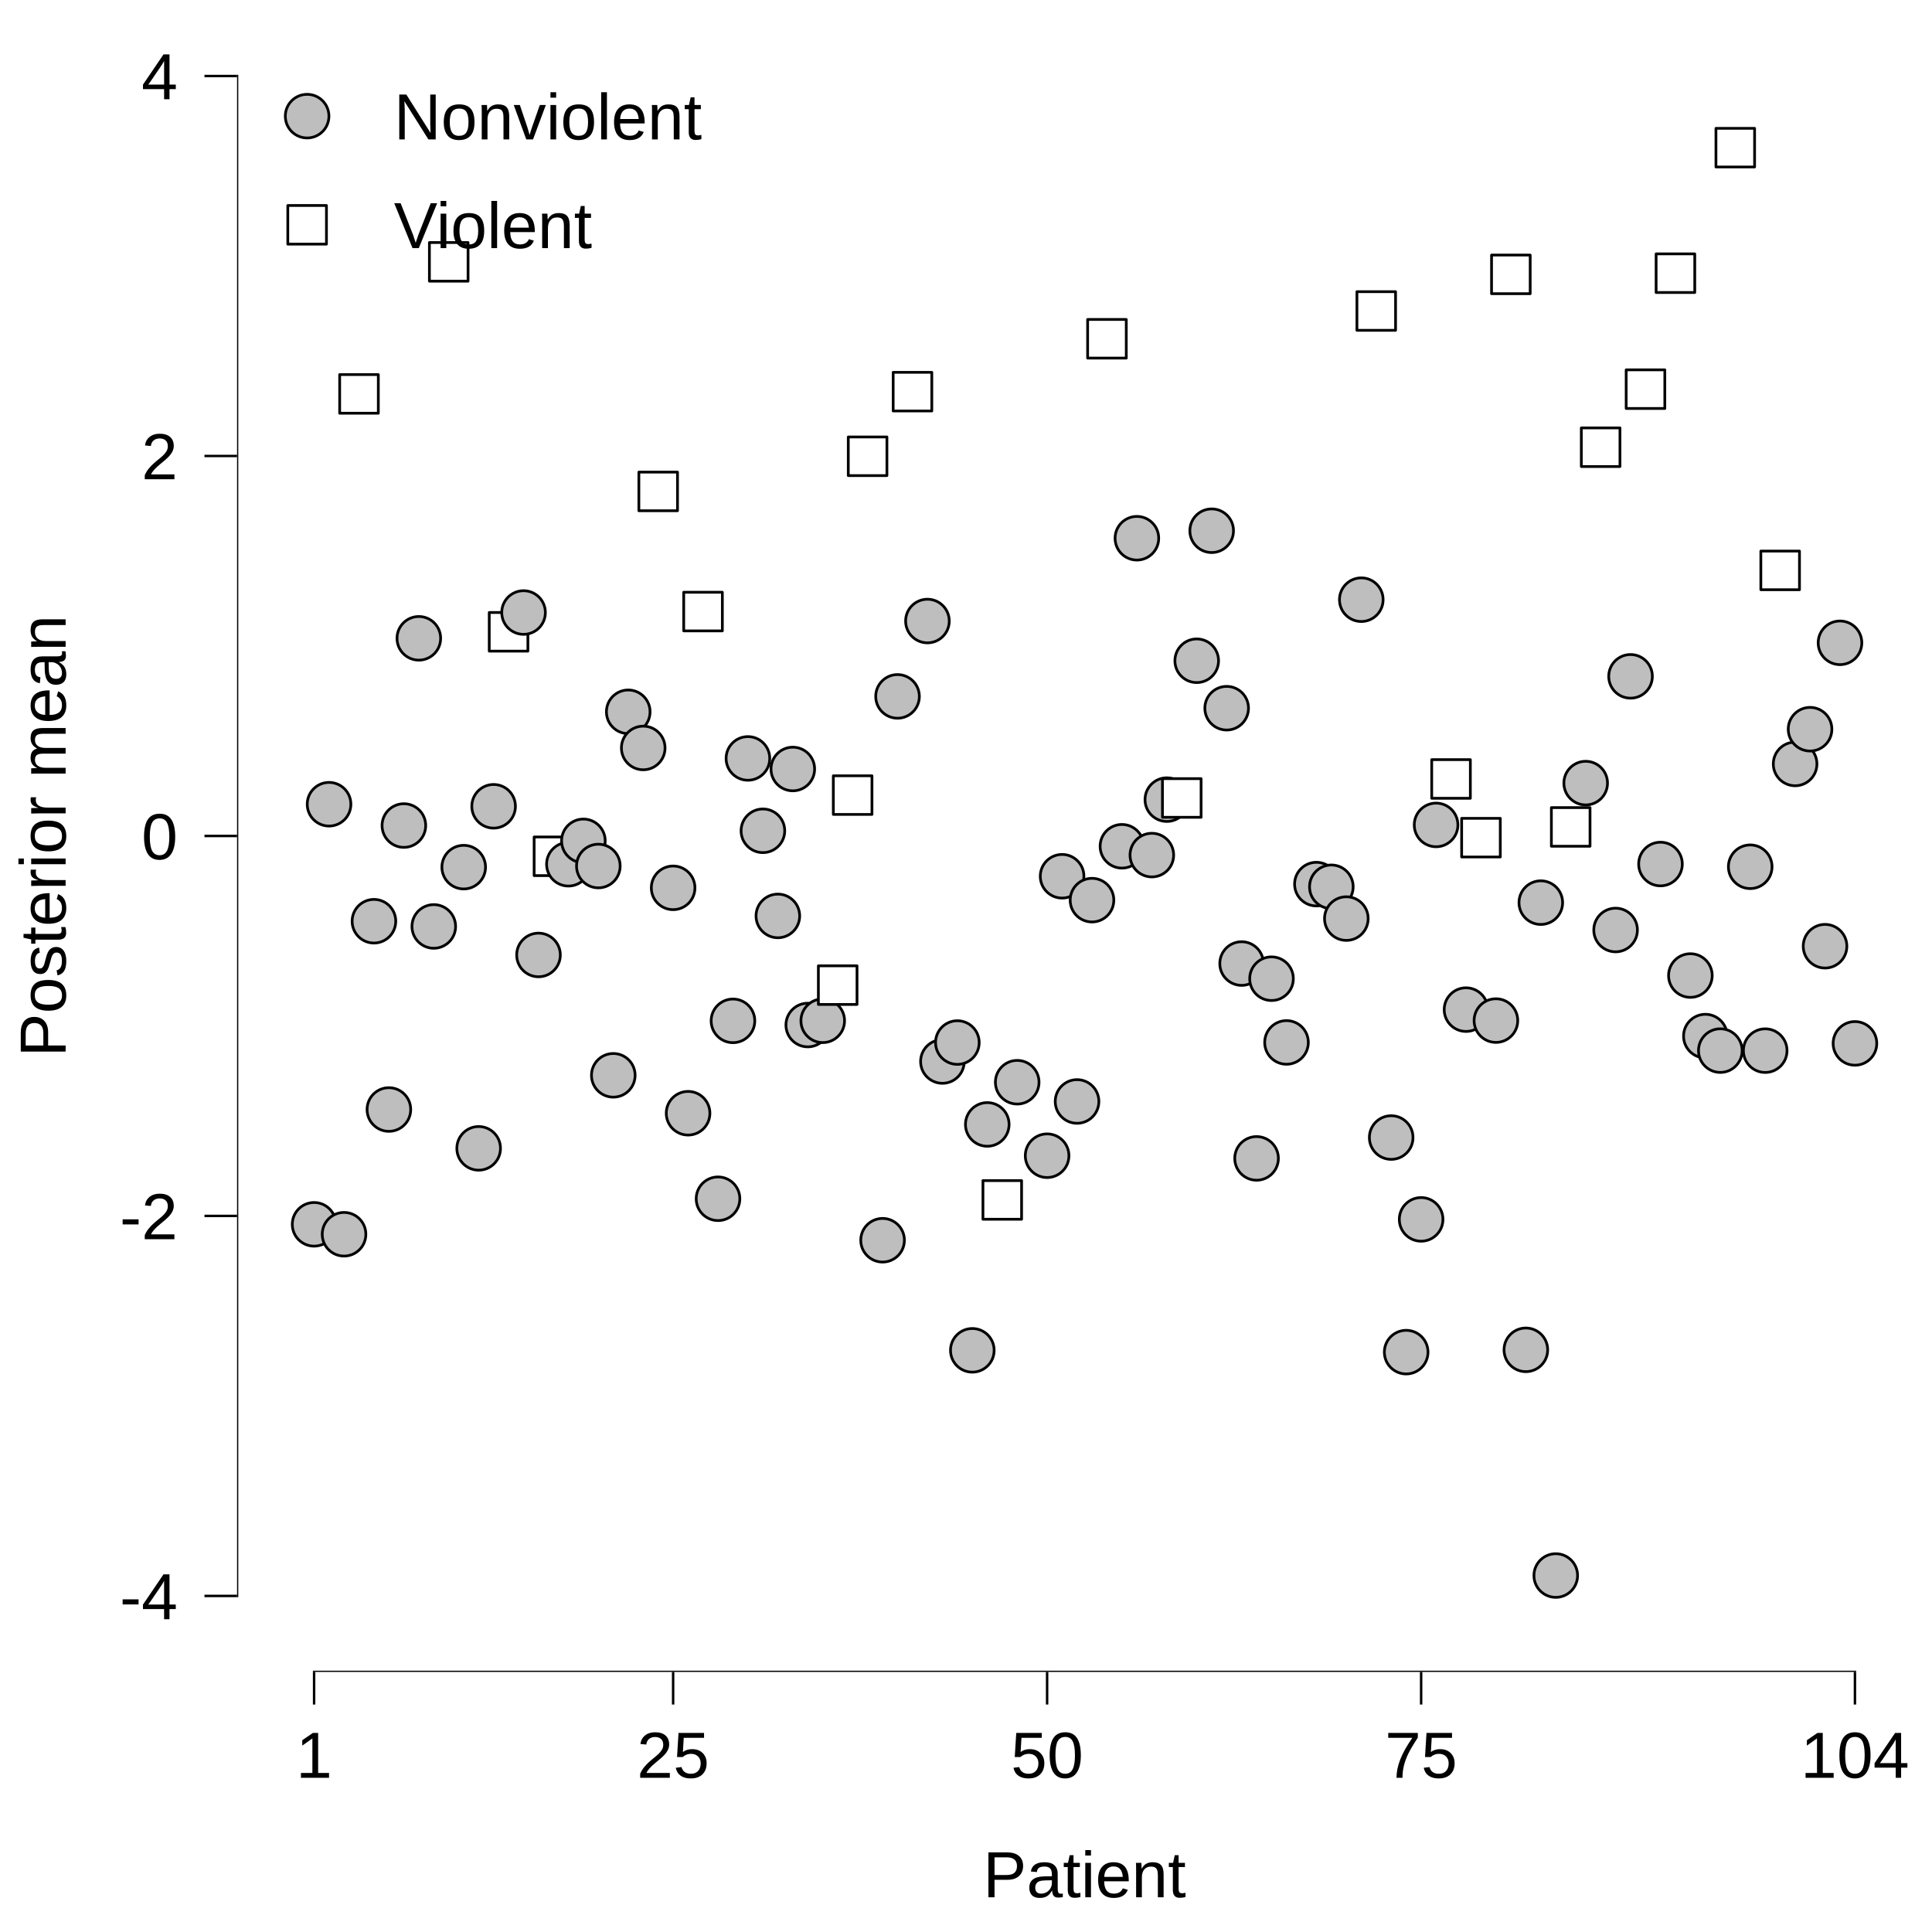
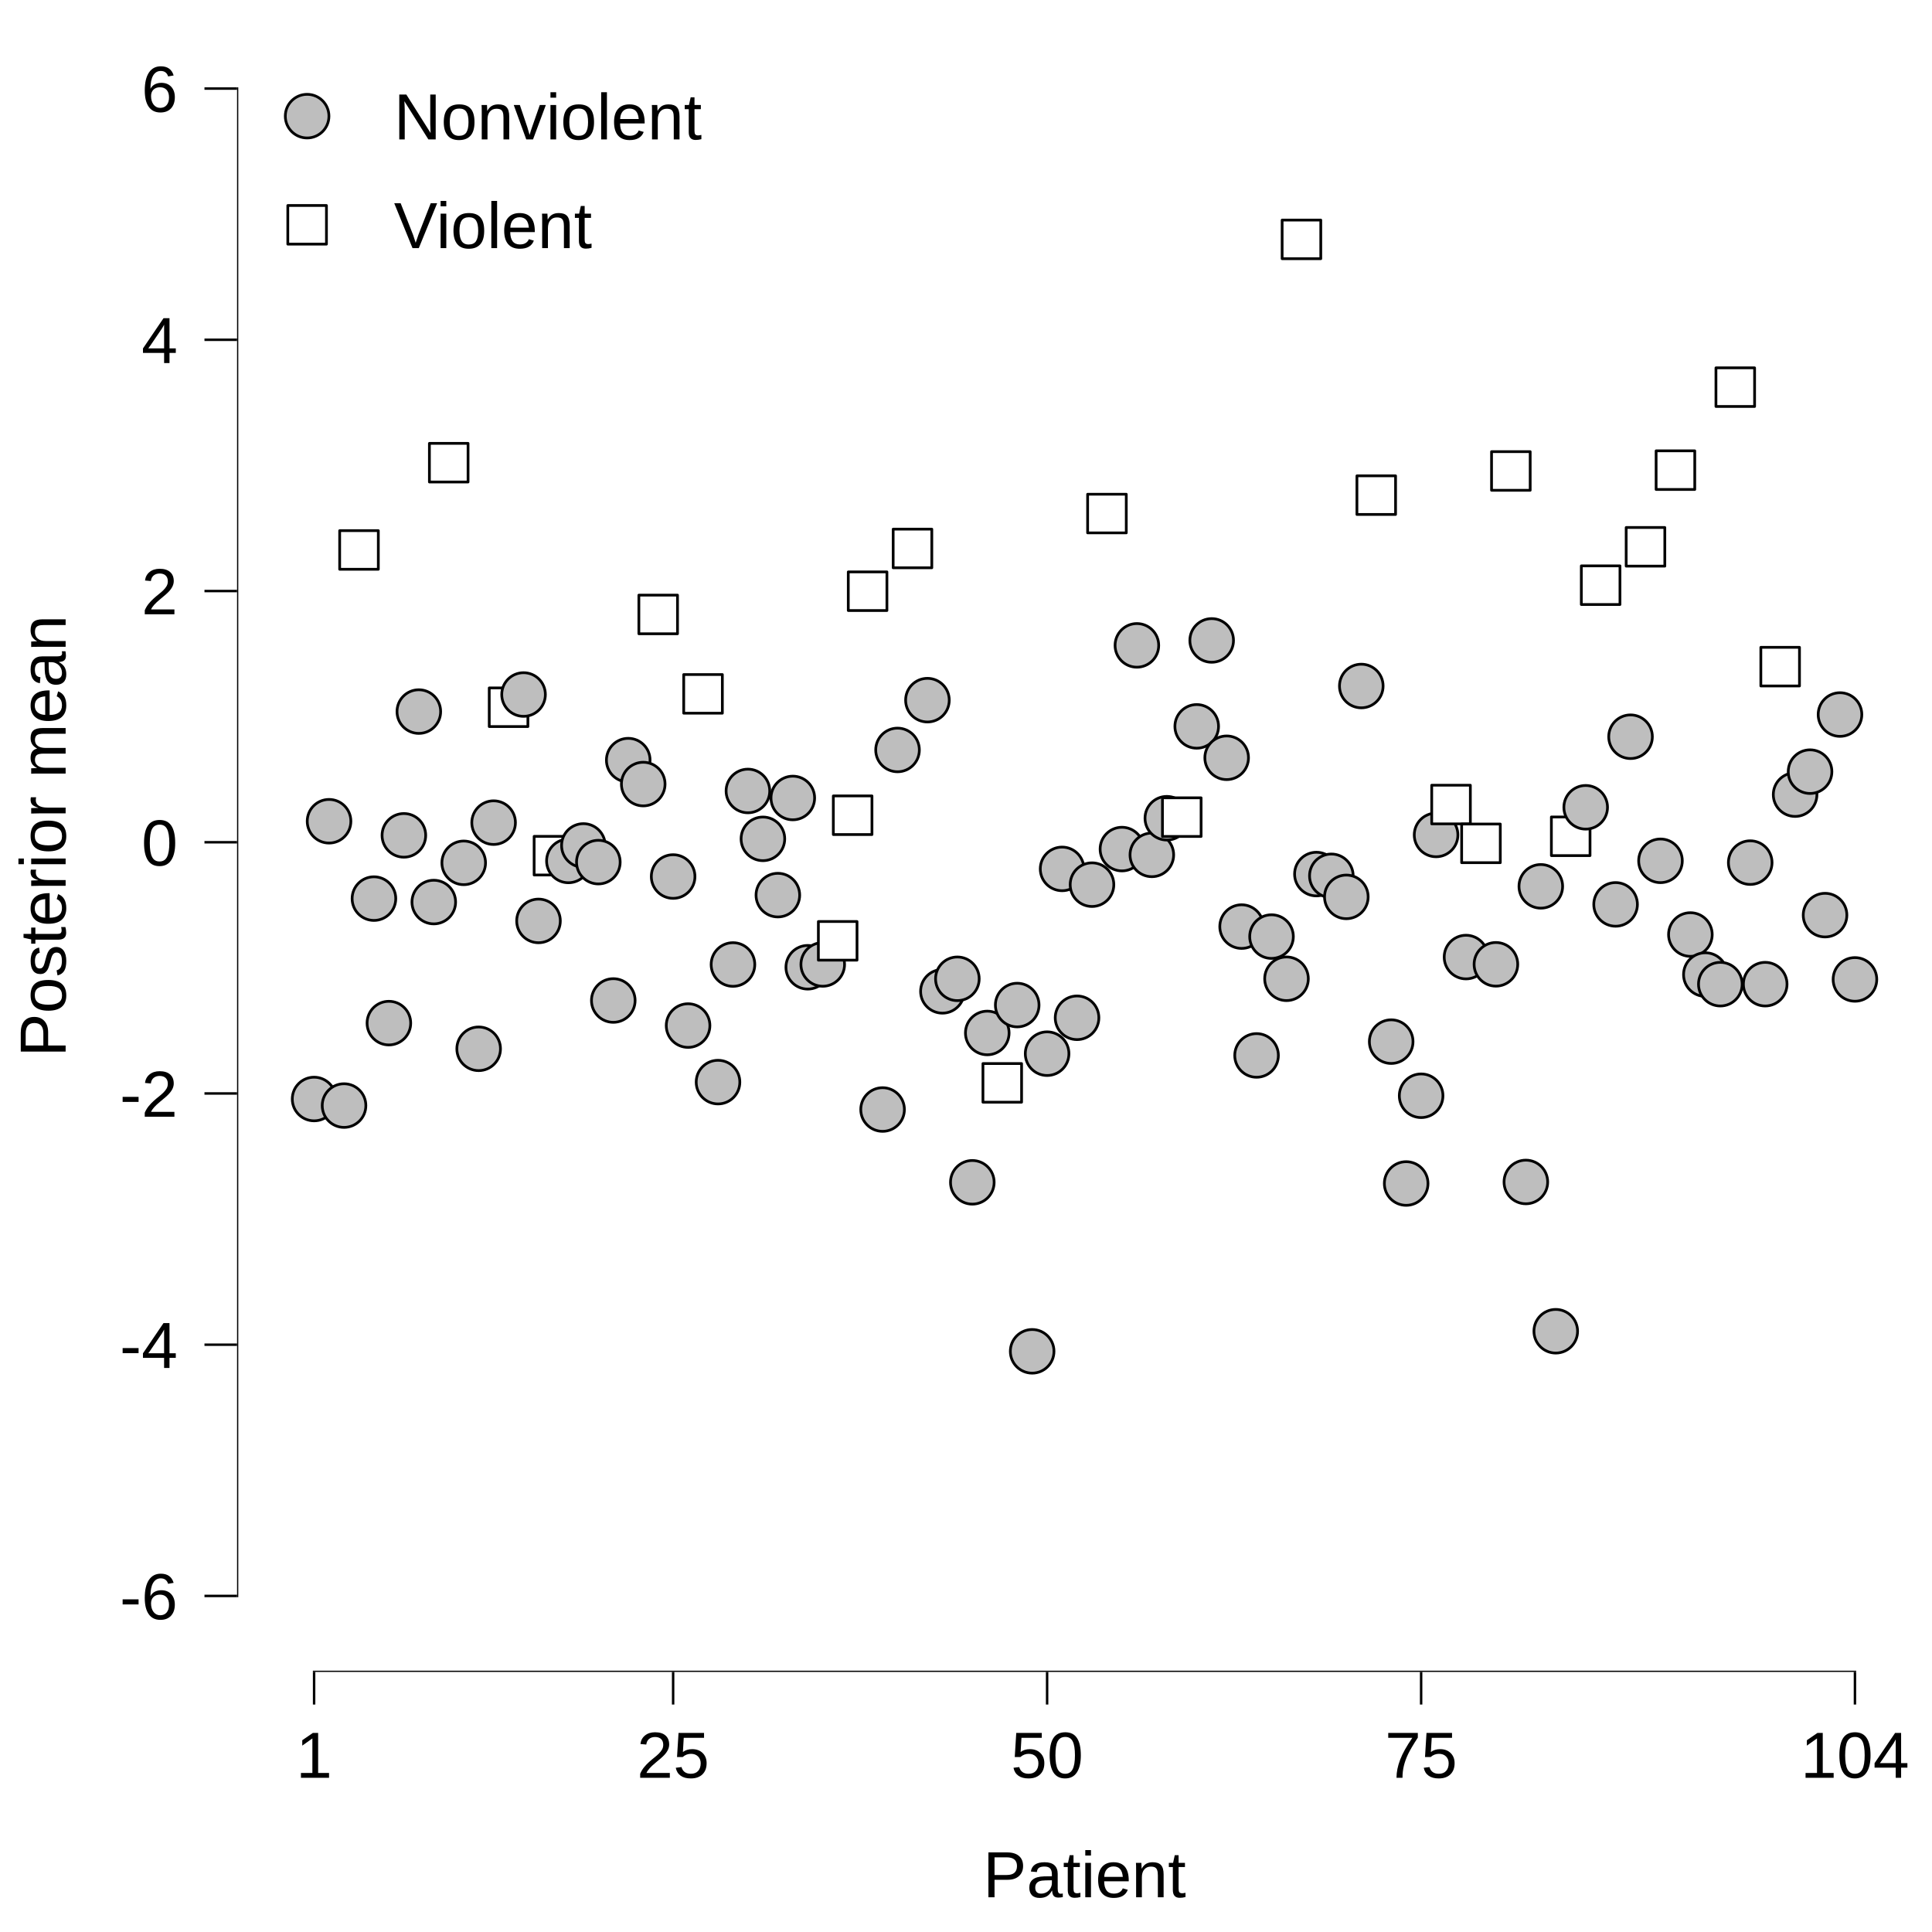
<svg xmlns="http://www.w3.org/2000/svg" class="svglite" width="504.00pt" height="504.00pt" viewBox="0 0 504.00 504.00">
  <defs>
    <style type="text/css">
    .svglite line, .svglite polyline, .svglite polygon, .svglite path, .svglite rect, .svglite circle {
      fill: none;
      stroke: #000000;
      stroke-linecap: round;
      stroke-linejoin: round;
      stroke-miterlimit: 10.00;
    }
    .svglite text {
      white-space: pre;
    }
  </style>
  </defs>
  <rect width="100%" height="100%" style="stroke: none; fill: #FFFFFF;" />
  <defs>
    <clipPath id="cpMC4wMHw1MDQuMDB8MC4wMHw1MDQuMDA=">
      <rect x="0.00" y="0.00" width="504.00" height="504.00" />
    </clipPath>
  </defs>
  <g clip-path="url(#cpMC4wMHw1MDQuMDB8MC4wMHw1MDQuMDA=)">
    <rect x="0.00" y="0.00" width="504.00" height="504.00" style="stroke-width: 10.67; stroke: none;" />
  </g>
  <defs>
    <clipPath id="cpNjEuODR8NTA0LjAwfDAuMDB8NDM2LjE1">
      <rect x="61.84" y="0.00" width="442.16" height="436.15" />
    </clipPath>
  </defs>
  <g clip-path="url(#cpNjEuODR8NTA0LjAwfDAuMDB8NDM2LjE1)">
    <rect x="61.84" y="-0" width="442.16" height="436.15" style="stroke-width: 10.67; stroke: none;" />
-     <circle cx="81.94" cy="319.39" r="5.69" style="stroke-width: 0.71; fill: #BEBEBE;" />
-     <circle cx="85.84" cy="209.80" r="5.69" style="stroke-width: 0.71; fill: #BEBEBE;" />
-     <circle cx="89.75" cy="321.98" r="5.69" style="stroke-width: 0.71; fill: #BEBEBE;" />
-     <rect x="88.61" y="97.72" width="10.08" height="10.08" style="stroke-width: 0.71; fill: #FFFFFF;" />
-     <circle cx="97.55" cy="240.32" r="5.69" style="stroke-width: 0.71; fill: #BEBEBE;" />
-     <circle cx="101.45" cy="289.44" r="5.69" style="stroke-width: 0.71; fill: #BEBEBE;" />
-     <circle cx="105.36" cy="215.36" r="5.69" style="stroke-width: 0.71; fill: #BEBEBE;" />
-     <circle cx="109.26" cy="166.52" r="5.69" style="stroke-width: 0.71; fill: #BEBEBE;" />
-     <circle cx="113.16" cy="241.68" r="5.69" style="stroke-width: 0.71; fill: #BEBEBE;" />
-     <rect x="112.02" y="63.27" width="10.08" height="10.08" style="stroke-width: 0.71; fill: #FFFFFF;" />
-     <circle cx="120.97" cy="226.21" r="5.69" style="stroke-width: 0.71; fill: #BEBEBE;" />
-     <circle cx="124.87" cy="299.57" r="5.69" style="stroke-width: 0.71; fill: #BEBEBE;" />
-     <circle cx="128.77" cy="210.34" r="5.69" style="stroke-width: 0.71; fill: #BEBEBE;" />
-     <rect x="127.63" y="159.78" width="10.08" height="10.08" style="stroke-width: 0.71; fill: #FFFFFF;" />
-     <circle cx="136.58" cy="159.79" r="5.69" style="stroke-width: 0.71; fill: #BEBEBE;" />
-     <circle cx="140.48" cy="249.12" r="5.69" style="stroke-width: 0.71; fill: #BEBEBE;" />
-     <rect x="139.34" y="218.34" width="10.08" height="10.08" style="stroke-width: 0.71; fill: #FFFFFF;" />
-     <circle cx="148.28" cy="225.45" r="5.69" style="stroke-width: 0.71; fill: #BEBEBE;" />
-     <circle cx="152.19" cy="219.36" r="5.69" style="stroke-width: 0.71; fill: #BEBEBE;" />
-     <circle cx="156.09" cy="225.92" r="5.69" style="stroke-width: 0.71; fill: #BEBEBE;" />
-     <circle cx="159.99" cy="280.52" r="5.69" style="stroke-width: 0.71; fill: #BEBEBE;" />
-     <circle cx="163.89" cy="185.69" r="5.69" style="stroke-width: 0.71; fill: #BEBEBE;" />
-     <circle cx="167.80" cy="195.12" r="5.69" style="stroke-width: 0.71; fill: #BEBEBE;" />
-     <rect x="166.66" y="123.16" width="10.08" height="10.08" style="stroke-width: 0.71; fill: #FFFFFF;" />
-     <circle cx="175.60" cy="231.61" r="5.69" style="stroke-width: 0.71; fill: #BEBEBE;" />
-     <circle cx="179.50" cy="290.41" r="5.69" style="stroke-width: 0.71; fill: #BEBEBE;" />
-     <rect x="178.36" y="154.50" width="10.08" height="10.08" style="stroke-width: 0.71; fill: #FFFFFF;" />
-     <circle cx="187.31" cy="312.72" r="5.69" style="stroke-width: 0.71; fill: #BEBEBE;" />
-     <circle cx="191.21" cy="266.31" r="5.69" style="stroke-width: 0.71; fill: #BEBEBE;" />
-     <circle cx="195.11" cy="197.85" r="5.69" style="stroke-width: 0.71; fill: #BEBEBE;" />
-     <circle cx="199.02" cy="216.73" r="5.69" style="stroke-width: 0.71; fill: #BEBEBE;" />
-     <circle cx="202.92" cy="238.94" r="5.69" style="stroke-width: 0.71; fill: #BEBEBE;" />
-     <circle cx="206.82" cy="200.61" r="5.69" style="stroke-width: 0.71; fill: #BEBEBE;" />
-     <circle cx="210.72" cy="267.40" r="5.69" style="stroke-width: 0.71; fill: #BEBEBE;" />
-     <circle cx="214.63" cy="266.29" r="5.69" style="stroke-width: 0.71; fill: #BEBEBE;" />
-     <rect x="213.49" y="251.95" width="10.08" height="10.08" style="stroke-width: 0.71; fill: #FFFFFF;" />
-     <rect x="217.39" y="202.38" width="10.08" height="10.08" style="stroke-width: 0.71; fill: #FFFFFF;" />
-     <rect x="221.29" y="113.99" width="10.08" height="10.08" style="stroke-width: 0.71; fill: #FFFFFF;" />
-     <circle cx="230.24" cy="323.54" r="5.69" style="stroke-width: 0.71; fill: #BEBEBE;" />
-     <circle cx="234.14" cy="181.67" r="5.69" style="stroke-width: 0.71; fill: #BEBEBE;" />
-     <rect x="233.00" y="97.13" width="10.08" height="10.08" style="stroke-width: 0.71; fill: #FFFFFF;" />
-     <circle cx="241.94" cy="162.01" r="5.69" style="stroke-width: 0.71; fill: #BEBEBE;" />
-     <circle cx="245.85" cy="276.91" r="5.69" style="stroke-width: 0.71; fill: #BEBEBE;" />
-     <circle cx="249.75" cy="271.97" r="5.69" style="stroke-width: 0.71; fill: #BEBEBE;" />
-     <circle cx="253.65" cy="352.26" r="5.69" style="stroke-width: 0.71; fill: #BEBEBE;" />
-     <circle cx="257.55" cy="293.33" r="5.69" style="stroke-width: 0.71; fill: #BEBEBE;" />
-     <rect x="256.42" y="307.98" width="10.08" height="10.08" style="stroke-width: 0.71; fill: #FFFFFF;" />
-     <circle cx="265.36" cy="282.32" r="5.69" style="stroke-width: 0.71; fill: #BEBEBE;" />
-     <circle cx="273.16" cy="301.49" r="5.69" style="stroke-width: 0.71; fill: #BEBEBE;" />
-     <circle cx="277.07" cy="228.59" r="5.69" style="stroke-width: 0.71; fill: #BEBEBE;" />
-     <circle cx="280.97" cy="287.34" r="5.69" style="stroke-width: 0.71; fill: #BEBEBE;" />
-     <circle cx="284.87" cy="234.82" r="5.69" style="stroke-width: 0.71; fill: #BEBEBE;" />
-     <rect x="283.73" y="83.34" width="10.08" height="10.08" style="stroke-width: 0.71; fill: #FFFFFF;" />
-     <circle cx="292.68" cy="220.77" r="5.69" style="stroke-width: 0.71; fill: #BEBEBE;" />
-     <circle cx="296.58" cy="140.41" r="5.69" style="stroke-width: 0.71; fill: #BEBEBE;" />
-     <circle cx="300.48" cy="223.07" r="5.69" style="stroke-width: 0.71; fill: #BEBEBE;" />
-     <circle cx="304.39" cy="208.60" r="5.69" style="stroke-width: 0.71; fill: #BEBEBE;" />
-     <rect x="303.25" y="203.13" width="10.08" height="10.08" style="stroke-width: 0.71; fill: #FFFFFF;" />
-     <circle cx="312.19" cy="172.37" r="5.69" style="stroke-width: 0.71; fill: #BEBEBE;" />
-     <circle cx="316.09" cy="138.45" r="5.69" style="stroke-width: 0.71; fill: #BEBEBE;" />
-     <circle cx="320.00" cy="184.75" r="5.69" style="stroke-width: 0.71; fill: #BEBEBE;" />
-     <circle cx="323.90" cy="251.36" r="5.69" style="stroke-width: 0.71; fill: #BEBEBE;" />
-     <circle cx="327.80" cy="302.19" r="5.69" style="stroke-width: 0.71; fill: #BEBEBE;" />
-     <circle cx="331.70" cy="255.31" r="5.69" style="stroke-width: 0.71; fill: #BEBEBE;" />
-     <circle cx="335.61" cy="271.94" r="5.69" style="stroke-width: 0.71; fill: #BEBEBE;" />
-     <circle cx="343.41" cy="230.64" r="5.69" style="stroke-width: 0.71; fill: #BEBEBE;" />
-     <circle cx="347.31" cy="231.34" r="5.69" style="stroke-width: 0.71; fill: #BEBEBE;" />
-     <circle cx="351.22" cy="239.63" r="5.69" style="stroke-width: 0.71; fill: #BEBEBE;" />
-     <circle cx="355.12" cy="156.44" r="5.69" style="stroke-width: 0.71; fill: #BEBEBE;" />
-     <rect x="353.98" y="76.09" width="10.08" height="10.08" style="stroke-width: 0.71; fill: #FFFFFF;" />
-     <circle cx="362.92" cy="296.75" r="5.69" style="stroke-width: 0.71; fill: #BEBEBE;" />
-     <circle cx="366.83" cy="352.73" r="5.69" style="stroke-width: 0.71; fill: #BEBEBE;" />
-     <circle cx="370.73" cy="318.10" r="5.69" style="stroke-width: 0.71; fill: #BEBEBE;" />
-     <circle cx="374.63" cy="215.20" r="5.69" style="stroke-width: 0.71; fill: #BEBEBE;" />
-     <rect x="373.49" y="198.17" width="10.08" height="10.08" style="stroke-width: 0.71; fill: #FFFFFF;" />
-     <circle cx="382.44" cy="263.38" r="5.69" style="stroke-width: 0.71; fill: #BEBEBE;" />
-     <rect x="381.30" y="213.48" width="10.08" height="10.08" style="stroke-width: 0.71; fill: #FFFFFF;" />
-     <circle cx="390.24" cy="266.24" r="5.69" style="stroke-width: 0.71; fill: #BEBEBE;" />
-     <rect x="389.10" y="66.54" width="10.08" height="10.08" style="stroke-width: 0.71; fill: #FFFFFF;" />
-     <circle cx="398.05" cy="352.13" r="5.69" style="stroke-width: 0.71; fill: #BEBEBE;" />
-     <circle cx="401.95" cy="235.47" r="5.69" style="stroke-width: 0.71; fill: #BEBEBE;" />
-     <circle cx="405.85" cy="411.01" r="5.69" style="stroke-width: 0.71; fill: #BEBEBE;" />
-     <rect x="404.71" y="210.68" width="10.08" height="10.08" style="stroke-width: 0.71; fill: #FFFFFF;" />
-     <circle cx="413.66" cy="204.29" r="5.69" style="stroke-width: 0.71; fill: #BEBEBE;" />
-     <rect x="412.52" y="111.62" width="10.08" height="10.08" style="stroke-width: 0.71; fill: #FFFFFF;" />
-     <circle cx="421.46" cy="242.61" r="5.69" style="stroke-width: 0.71; fill: #BEBEBE;" />
-     <circle cx="425.36" cy="176.44" r="5.69" style="stroke-width: 0.71; fill: #BEBEBE;" />
-     <rect x="424.22" y="96.48" width="10.08" height="10.08" style="stroke-width: 0.71; fill: #FFFFFF;" />
-     <circle cx="433.17" cy="225.40" r="5.69" style="stroke-width: 0.71; fill: #BEBEBE;" />
-     <rect x="432.03" y="66.23" width="10.08" height="10.08" style="stroke-width: 0.71; fill: #FFFFFF;" />
-     <circle cx="440.97" cy="254.49" r="5.69" style="stroke-width: 0.71; fill: #BEBEBE;" />
-     <circle cx="444.88" cy="270.29" r="5.69" style="stroke-width: 0.71; fill: #BEBEBE;" />
-     <circle cx="448.78" cy="274.07" r="5.69" style="stroke-width: 0.71; fill: #BEBEBE;" />
-     <rect x="447.64" y="33.48" width="10.08" height="10.08" style="stroke-width: 0.71; fill: #FFFFFF;" />
-     <circle cx="456.58" cy="226.11" r="5.69" style="stroke-width: 0.71; fill: #BEBEBE;" />
-     <circle cx="460.49" cy="274.08" r="5.69" style="stroke-width: 0.71; fill: #BEBEBE;" />
-     <rect x="459.35" y="143.76" width="10.08" height="10.08" style="stroke-width: 0.71; fill: #FFFFFF;" />
-     <circle cx="468.29" cy="199.29" r="5.69" style="stroke-width: 0.71; fill: #BEBEBE;" />
-     <circle cx="472.19" cy="190.23" r="5.69" style="stroke-width: 0.71; fill: #BEBEBE;" />
-     <circle cx="476.10" cy="246.84" r="5.69" style="stroke-width: 0.71; fill: #BEBEBE;" />
-     <circle cx="480.00" cy="167.69" r="5.69" style="stroke-width: 0.71; fill: #BEBEBE;" />
-     <circle cx="483.90" cy="272.19" r="5.69" style="stroke-width: 0.71; fill: #BEBEBE;" />
+     <circle cx="81.94" cy="286.70" r="5.69" style="stroke-width: 0.71; fill: #BEBEBE;" />
+     <circle cx="85.84" cy="214.24" r="5.69" style="stroke-width: 0.71; fill: #BEBEBE;" />
+     <circle cx="89.75" cy="288.41" r="5.69" style="stroke-width: 0.71; fill: #BEBEBE;" />
+     <rect x="88.61" y="138.43" width="10.08" height="10.08" style="stroke-width: 0.71; fill: #FFFFFF;" />
+     <circle cx="97.55" cy="234.42" r="5.69" style="stroke-width: 0.71; fill: #BEBEBE;" />
+     <circle cx="101.45" cy="266.90" r="5.69" style="stroke-width: 0.71; fill: #BEBEBE;" />
+     <circle cx="105.36" cy="217.92" r="5.69" style="stroke-width: 0.71; fill: #BEBEBE;" />
+     <circle cx="109.26" cy="185.63" r="5.69" style="stroke-width: 0.71; fill: #BEBEBE;" />
+     <circle cx="113.16" cy="235.32" r="5.69" style="stroke-width: 0.71; fill: #BEBEBE;" />
+     <rect x="112.02" y="115.66" width="10.08" height="10.08" style="stroke-width: 0.71; fill: #FFFFFF;" />
+     <circle cx="120.97" cy="225.09" r="5.69" style="stroke-width: 0.71; fill: #BEBEBE;" />
+     <circle cx="124.87" cy="273.60" r="5.69" style="stroke-width: 0.71; fill: #BEBEBE;" />
+     <circle cx="128.77" cy="214.60" r="5.69" style="stroke-width: 0.71; fill: #BEBEBE;" />
+     <rect x="127.63" y="179.46" width="10.08" height="10.08" style="stroke-width: 0.71; fill: #FFFFFF;" />
+     <circle cx="136.58" cy="181.18" r="5.69" style="stroke-width: 0.71; fill: #BEBEBE;" />
+     <circle cx="140.48" cy="240.24" r="5.69" style="stroke-width: 0.71; fill: #BEBEBE;" />
+     <rect x="139.34" y="218.18" width="10.08" height="10.08" style="stroke-width: 0.71; fill: #FFFFFF;" />
+     <circle cx="148.28" cy="224.59" r="5.69" style="stroke-width: 0.71; fill: #BEBEBE;" />
+     <circle cx="152.19" cy="220.56" r="5.69" style="stroke-width: 0.71; fill: #BEBEBE;" />
+     <circle cx="156.09" cy="224.90" r="5.69" style="stroke-width: 0.71; fill: #BEBEBE;" />
+     <circle cx="159.99" cy="261.00" r="5.69" style="stroke-width: 0.71; fill: #BEBEBE;" />
+     <circle cx="163.89" cy="198.30" r="5.69" style="stroke-width: 0.71; fill: #BEBEBE;" />
+     <circle cx="167.80" cy="204.54" r="5.69" style="stroke-width: 0.71; fill: #BEBEBE;" />
+     <rect x="166.66" y="155.25" width="10.08" height="10.08" style="stroke-width: 0.71; fill: #FFFFFF;" />
+     <circle cx="175.60" cy="228.66" r="5.69" style="stroke-width: 0.71; fill: #BEBEBE;" />
+     <circle cx="179.50" cy="267.54" r="5.69" style="stroke-width: 0.71; fill: #BEBEBE;" />
+     <rect x="178.36" y="175.97" width="10.08" height="10.08" style="stroke-width: 0.71; fill: #FFFFFF;" />
+     <circle cx="187.31" cy="282.29" r="5.69" style="stroke-width: 0.71; fill: #BEBEBE;" />
+     <circle cx="191.21" cy="251.61" r="5.69" style="stroke-width: 0.71; fill: #BEBEBE;" />
+     <circle cx="195.11" cy="206.34" r="5.69" style="stroke-width: 0.71; fill: #BEBEBE;" />
+     <circle cx="199.02" cy="218.83" r="5.69" style="stroke-width: 0.71; fill: #BEBEBE;" />
+     <circle cx="202.92" cy="233.51" r="5.69" style="stroke-width: 0.71; fill: #BEBEBE;" />
+     <circle cx="206.82" cy="208.17" r="5.69" style="stroke-width: 0.71; fill: #BEBEBE;" />
+     <circle cx="210.72" cy="252.33" r="5.69" style="stroke-width: 0.71; fill: #BEBEBE;" />
+     <circle cx="214.63" cy="251.59" r="5.69" style="stroke-width: 0.71; fill: #BEBEBE;" />
+     <rect x="213.49" y="240.40" width="10.08" height="10.08" style="stroke-width: 0.71; fill: #FFFFFF;" />
+     <rect x="217.39" y="207.63" width="10.08" height="10.08" style="stroke-width: 0.71; fill: #FFFFFF;" />
+     <rect x="221.29" y="149.19" width="10.08" height="10.08" style="stroke-width: 0.71; fill: #FFFFFF;" />
+     <circle cx="230.24" cy="289.44" r="5.69" style="stroke-width: 0.71; fill: #BEBEBE;" />
+     <circle cx="234.14" cy="195.64" r="5.69" style="stroke-width: 0.71; fill: #BEBEBE;" />
+     <rect x="233.00" y="138.04" width="10.08" height="10.08" style="stroke-width: 0.71; fill: #FFFFFF;" />
+     <circle cx="241.94" cy="182.65" r="5.69" style="stroke-width: 0.71; fill: #BEBEBE;" />
+     <circle cx="245.85" cy="258.61" r="5.69" style="stroke-width: 0.71; fill: #BEBEBE;" />
+     <circle cx="249.75" cy="255.34" r="5.69" style="stroke-width: 0.71; fill: #BEBEBE;" />
+     <circle cx="253.65" cy="308.43" r="5.69" style="stroke-width: 0.71; fill: #BEBEBE;" />
+     <circle cx="257.55" cy="269.47" r="5.69" style="stroke-width: 0.71; fill: #BEBEBE;" />
+     <rect x="256.42" y="277.45" width="10.08" height="10.08" style="stroke-width: 0.71; fill: #FFFFFF;" />
+     <circle cx="265.36" cy="262.19" r="5.69" style="stroke-width: 0.71; fill: #BEBEBE;" />
+     <circle cx="269.26" cy="352.52" r="5.69" style="stroke-width: 0.71; fill: #BEBEBE;" />
+     <circle cx="273.16" cy="274.87" r="5.69" style="stroke-width: 0.71; fill: #BEBEBE;" />
+     <circle cx="277.07" cy="226.67" r="5.69" style="stroke-width: 0.71; fill: #BEBEBE;" />
+     <circle cx="280.97" cy="265.51" r="5.69" style="stroke-width: 0.71; fill: #BEBEBE;" />
+     <circle cx="284.87" cy="230.78" r="5.69" style="stroke-width: 0.71; fill: #BEBEBE;" />
+     <rect x="283.73" y="128.93" width="10.08" height="10.08" style="stroke-width: 0.71; fill: #FFFFFF;" />
+     <circle cx="292.68" cy="221.50" r="5.69" style="stroke-width: 0.71; fill: #BEBEBE;" />
+     <circle cx="296.58" cy="168.36" r="5.69" style="stroke-width: 0.71; fill: #BEBEBE;" />
+     <circle cx="300.48" cy="223.01" r="5.69" style="stroke-width: 0.71; fill: #BEBEBE;" />
+     <circle cx="304.39" cy="213.45" r="5.69" style="stroke-width: 0.71; fill: #BEBEBE;" />
+     <rect x="303.25" y="208.13" width="10.08" height="10.08" style="stroke-width: 0.71; fill: #FFFFFF;" />
+     <circle cx="312.19" cy="189.49" r="5.69" style="stroke-width: 0.71; fill: #BEBEBE;" />
+     <circle cx="316.09" cy="167.07" r="5.69" style="stroke-width: 0.71; fill: #BEBEBE;" />
+     <circle cx="320.00" cy="197.68" r="5.69" style="stroke-width: 0.71; fill: #BEBEBE;" />
+     <circle cx="323.90" cy="241.72" r="5.69" style="stroke-width: 0.71; fill: #BEBEBE;" />
+     <circle cx="327.80" cy="275.33" r="5.69" style="stroke-width: 0.71; fill: #BEBEBE;" />
+     <circle cx="331.70" cy="244.33" r="5.69" style="stroke-width: 0.71; fill: #BEBEBE;" />
+     <circle cx="335.61" cy="255.33" r="5.69" style="stroke-width: 0.71; fill: #BEBEBE;" />
+     <rect x="334.47" y="57.41" width="10.08" height="10.08" style="stroke-width: 0.71; fill: #FFFFFF;" />
+     <circle cx="343.41" cy="228.02" r="5.69" style="stroke-width: 0.71; fill: #BEBEBE;" />
+     <circle cx="347.31" cy="228.48" r="5.69" style="stroke-width: 0.71; fill: #BEBEBE;" />
+     <circle cx="351.22" cy="233.97" r="5.69" style="stroke-width: 0.71; fill: #BEBEBE;" />
+     <circle cx="355.12" cy="178.96" r="5.69" style="stroke-width: 0.71; fill: #BEBEBE;" />
+     <rect x="353.98" y="124.13" width="10.08" height="10.08" style="stroke-width: 0.71; fill: #FFFFFF;" />
+     <circle cx="362.92" cy="271.73" r="5.69" style="stroke-width: 0.71; fill: #BEBEBE;" />
+     <circle cx="366.83" cy="308.74" r="5.69" style="stroke-width: 0.71; fill: #BEBEBE;" />
+     <circle cx="370.73" cy="285.85" r="5.69" style="stroke-width: 0.71; fill: #BEBEBE;" />
+     <circle cx="374.63" cy="217.81" r="5.69" style="stroke-width: 0.71; fill: #BEBEBE;" />
+     <rect x="373.49" y="204.84" width="10.08" height="10.08" style="stroke-width: 0.71; fill: #FFFFFF;" />
+     <circle cx="382.44" cy="249.67" r="5.69" style="stroke-width: 0.71; fill: #BEBEBE;" />
+     <rect x="381.30" y="214.97" width="10.08" height="10.08" style="stroke-width: 0.71; fill: #FFFFFF;" />
+     <circle cx="390.24" cy="251.56" r="5.69" style="stroke-width: 0.71; fill: #BEBEBE;" />
+     <rect x="389.10" y="117.82" width="10.08" height="10.08" style="stroke-width: 0.71; fill: #FFFFFF;" />
+     <circle cx="398.05" cy="308.34" r="5.69" style="stroke-width: 0.71; fill: #BEBEBE;" />
+     <circle cx="401.95" cy="231.22" r="5.69" style="stroke-width: 0.71; fill: #BEBEBE;" />
+     <circle cx="405.85" cy="347.28" r="5.69" style="stroke-width: 0.71; fill: #BEBEBE;" />
+     <rect x="404.71" y="213.12" width="10.08" height="10.08" style="stroke-width: 0.71; fill: #FFFFFF;" />
+     <circle cx="413.66" cy="210.60" r="5.69" style="stroke-width: 0.71; fill: #BEBEBE;" />
+     <rect x="412.52" y="147.62" width="10.08" height="10.08" style="stroke-width: 0.71; fill: #FFFFFF;" />
+     <circle cx="421.46" cy="235.93" r="5.69" style="stroke-width: 0.71; fill: #BEBEBE;" />
+     <circle cx="425.36" cy="192.19" r="5.69" style="stroke-width: 0.71; fill: #BEBEBE;" />
+     <rect x="424.22" y="137.61" width="10.08" height="10.08" style="stroke-width: 0.71; fill: #FFFFFF;" />
+     <circle cx="433.17" cy="224.56" r="5.69" style="stroke-width: 0.71; fill: #BEBEBE;" />
+     <rect x="432.03" y="117.61" width="10.08" height="10.08" style="stroke-width: 0.71; fill: #FFFFFF;" />
+     <circle cx="440.97" cy="243.79" r="5.69" style="stroke-width: 0.71; fill: #BEBEBE;" />
+     <circle cx="444.88" cy="254.24" r="5.69" style="stroke-width: 0.71; fill: #BEBEBE;" />
+     <circle cx="448.78" cy="256.74" r="5.69" style="stroke-width: 0.71; fill: #BEBEBE;" />
+     <rect x="447.64" y="95.96" width="10.08" height="10.08" style="stroke-width: 0.71; fill: #FFFFFF;" />
+     <circle cx="456.58" cy="225.03" r="5.69" style="stroke-width: 0.71; fill: #BEBEBE;" />
+     <circle cx="460.49" cy="256.74" r="5.69" style="stroke-width: 0.71; fill: #BEBEBE;" />
+     <rect x="459.35" y="168.87" width="10.08" height="10.08" style="stroke-width: 0.71; fill: #FFFFFF;" />
+     <circle cx="468.29" cy="207.29" r="5.69" style="stroke-width: 0.71; fill: #BEBEBE;" />
+     <circle cx="472.19" cy="201.30" r="5.69" style="stroke-width: 0.71; fill: #BEBEBE;" />
+     <circle cx="476.10" cy="238.73" r="5.69" style="stroke-width: 0.71; fill: #BEBEBE;" />
+     <circle cx="480.00" cy="186.40" r="5.69" style="stroke-width: 0.71; fill: #BEBEBE;" />
+     <circle cx="483.90" cy="255.50" r="5.69" style="stroke-width: 0.71; fill: #BEBEBE;" />
    <line x1="81.62" y1="436.15" x2="484.22" y2="436.15" style="stroke-width: 0.64; stroke-linecap: butt;" />
-     <line x1="61.84" y1="416.65" x2="61.84" y2="19.51" style="stroke-width: 0.64; stroke-linecap: butt;" />
+     <line x1="61.84" y1="416.65" x2="61.84" y2="22.78" style="stroke-width: 0.64; stroke-linecap: butt;" />
    <rect x="61.84" y="-0" width="442.16" height="436.15" style="stroke-width: 0.00; stroke: none;" />
  </g>
  <g clip-path="url(#cpMC4wMHw1MDQuMDB8MC4wMHw1MDQuMDA=)">
    <polyline points="61.84,436.15 61.84,0.00 " style="stroke-width: 0.00; stroke: none; stroke-linecap: butt;" />
-     <text x="46.36" y="422.40" text-anchor="end" style="font-size: 17.00px; font-family: &quot;Liberation Sans&quot;;" textLength="15.20px" lengthAdjust="spacingAndGlyphs">-4</text>
-     <text x="46.36" y="323.27" text-anchor="end" style="font-size: 17.00px; font-family: &quot;Liberation Sans&quot;;" textLength="15.20px" lengthAdjust="spacingAndGlyphs">-2</text>
-     <text x="46.36" y="224.15" text-anchor="end" style="font-size: 17.00px; font-family: &quot;Liberation Sans&quot;;" textLength="9.73px" lengthAdjust="spacingAndGlyphs">0</text>
-     <text x="46.36" y="125.02" text-anchor="end" style="font-size: 17.00px; font-family: &quot;Liberation Sans&quot;;" textLength="9.73px" lengthAdjust="spacingAndGlyphs">2</text>
-     <text x="46.36" y="25.89" text-anchor="end" style="font-size: 17.00px; font-family: &quot;Liberation Sans&quot;;" textLength="9.73px" lengthAdjust="spacingAndGlyphs">4</text>
+     <text x="46.36" y="422.40" text-anchor="end" style="font-size: 17.00px; font-family: &quot;Liberation Sans&quot;;" textLength="15.20px" lengthAdjust="spacingAndGlyphs">-6</text>
+     <text x="46.36" y="356.86" text-anchor="end" style="font-size: 17.00px; font-family: &quot;Liberation Sans&quot;;" textLength="15.20px" lengthAdjust="spacingAndGlyphs">-4</text>
+     <text x="46.36" y="291.32" text-anchor="end" style="font-size: 17.00px; font-family: &quot;Liberation Sans&quot;;" textLength="15.20px" lengthAdjust="spacingAndGlyphs">-2</text>
+     <text x="46.36" y="225.78" text-anchor="end" style="font-size: 17.00px; font-family: &quot;Liberation Sans&quot;;" textLength="9.73px" lengthAdjust="spacingAndGlyphs">0</text>
+     <text x="46.36" y="160.25" text-anchor="end" style="font-size: 17.00px; font-family: &quot;Liberation Sans&quot;;" textLength="9.73px" lengthAdjust="spacingAndGlyphs">2</text>
+     <text x="46.36" y="94.71" text-anchor="end" style="font-size: 17.00px; font-family: &quot;Liberation Sans&quot;;" textLength="9.73px" lengthAdjust="spacingAndGlyphs">4</text>
+     <text x="46.36" y="29.17" text-anchor="end" style="font-size: 17.00px; font-family: &quot;Liberation Sans&quot;;" textLength="9.73px" lengthAdjust="spacingAndGlyphs">6</text>
    <polyline points="53.34,416.33 61.84,416.33 " style="stroke-width: 0.64; stroke-linecap: butt;" />
-     <polyline points="53.34,317.20 61.84,317.20 " style="stroke-width: 0.64; stroke-linecap: butt;" />
-     <polyline points="53.34,218.08 61.84,218.08 " style="stroke-width: 0.64; stroke-linecap: butt;" />
-     <polyline points="53.34,118.95 61.84,118.95 " style="stroke-width: 0.64; stroke-linecap: butt;" />
-     <polyline points="53.34,19.83 61.84,19.83 " style="stroke-width: 0.64; stroke-linecap: butt;" />
+     <polyline points="53.34,350.79 61.84,350.79 " style="stroke-width: 0.64; stroke-linecap: butt;" />
+     <polyline points="53.34,285.25 61.84,285.25 " style="stroke-width: 0.64; stroke-linecap: butt;" />
+     <polyline points="53.34,219.72 61.84,219.72 " style="stroke-width: 0.64; stroke-linecap: butt;" />
+     <polyline points="53.34,154.18 61.84,154.18 " style="stroke-width: 0.64; stroke-linecap: butt;" />
+     <polyline points="53.34,88.64 61.84,88.64 " style="stroke-width: 0.64; stroke-linecap: butt;" />
+     <polyline points="53.34,23.10 61.84,23.10 " style="stroke-width: 0.64; stroke-linecap: butt;" />
    <polyline points="61.84,436.15 504.00,436.15 " style="stroke-width: 0.00; stroke: none; stroke-linecap: butt;" />
    <polyline points="81.94,444.66 81.94,436.15 " style="stroke-width: 0.64; stroke-linecap: butt;" />
    <polyline points="175.60,444.66 175.60,436.15 " style="stroke-width: 0.64; stroke-linecap: butt;" />
    <polyline points="273.16,444.66 273.16,436.15 " style="stroke-width: 0.64; stroke-linecap: butt;" />
    <polyline points="370.73,444.66 370.73,436.15 " style="stroke-width: 0.64; stroke-linecap: butt;" />
    <polyline points="483.90,444.66 483.90,436.15 " style="stroke-width: 0.64; stroke-linecap: butt;" />
    <text x="81.94" y="463.77" text-anchor="middle" style="font-size: 17.00px; font-family: &quot;Liberation Sans&quot;;" textLength="9.73px" lengthAdjust="spacingAndGlyphs">1</text>
    <text x="175.60" y="463.77" text-anchor="middle" style="font-size: 17.00px; font-family: &quot;Liberation Sans&quot;;" textLength="19.45px" lengthAdjust="spacingAndGlyphs">25</text>
    <text x="273.16" y="463.77" text-anchor="middle" style="font-size: 17.00px; font-family: &quot;Liberation Sans&quot;;" textLength="19.45px" lengthAdjust="spacingAndGlyphs">50</text>
    <text x="370.73" y="463.77" text-anchor="middle" style="font-size: 17.00px; font-family: &quot;Liberation Sans&quot;;" textLength="19.45px" lengthAdjust="spacingAndGlyphs">75</text>
    <text x="483.90" y="463.77" text-anchor="middle" style="font-size: 17.00px; font-family: &quot;Liberation Sans&quot;;" textLength="29.18px" lengthAdjust="spacingAndGlyphs">104</text>
    <text x="282.92" y="494.94" text-anchor="middle" style="font-size: 17.00px; font-family: &quot;Liberation Sans&quot;;" textLength="56.57px" lengthAdjust="spacingAndGlyphs">Patient</text>
    <text transform="translate(17.12,218.08) rotate(-90)" text-anchor="middle" style="font-size: 17.00px; font-family: &quot;Liberation Sans&quot;;" textLength="123.09px" lengthAdjust="spacingAndGlyphs">Posterior mean</text>
    <rect x="60.47" y="2.18" width="135.39" height="76.12" style="stroke-width: 0.75; stroke: none;" />
    <rect x="60.47" y="2.18" width="135.39" height="76.12" style="stroke-width: 10.67; stroke: none;" />
    <rect x="65.95" y="16.13" width="28.35" height="28.35" style="stroke-width: 10.67; stroke: none;" />
    <circle cx="80.12" cy="30.30" r="5.69" style="stroke-width: 0.71; fill: #BEBEBE;" />
    <rect x="65.95" y="44.47" width="28.35" height="28.35" style="stroke-width: 10.67; stroke: none;" />
    <rect x="75.08" y="53.61" width="10.08" height="10.08" style="stroke-width: 0.71; fill: #FFFFFF;" />
    <text x="102.77" y="36.37" style="font-size: 17.00px; font-family: &quot;Liberation Sans&quot;;" textLength="87.62px" lengthAdjust="spacingAndGlyphs">Nonviolent</text>
    <text x="102.77" y="64.72" style="font-size: 17.00px; font-family: &quot;Liberation Sans&quot;;" textLength="55.48px" lengthAdjust="spacingAndGlyphs">Violent</text>
  </g>
</svg>
